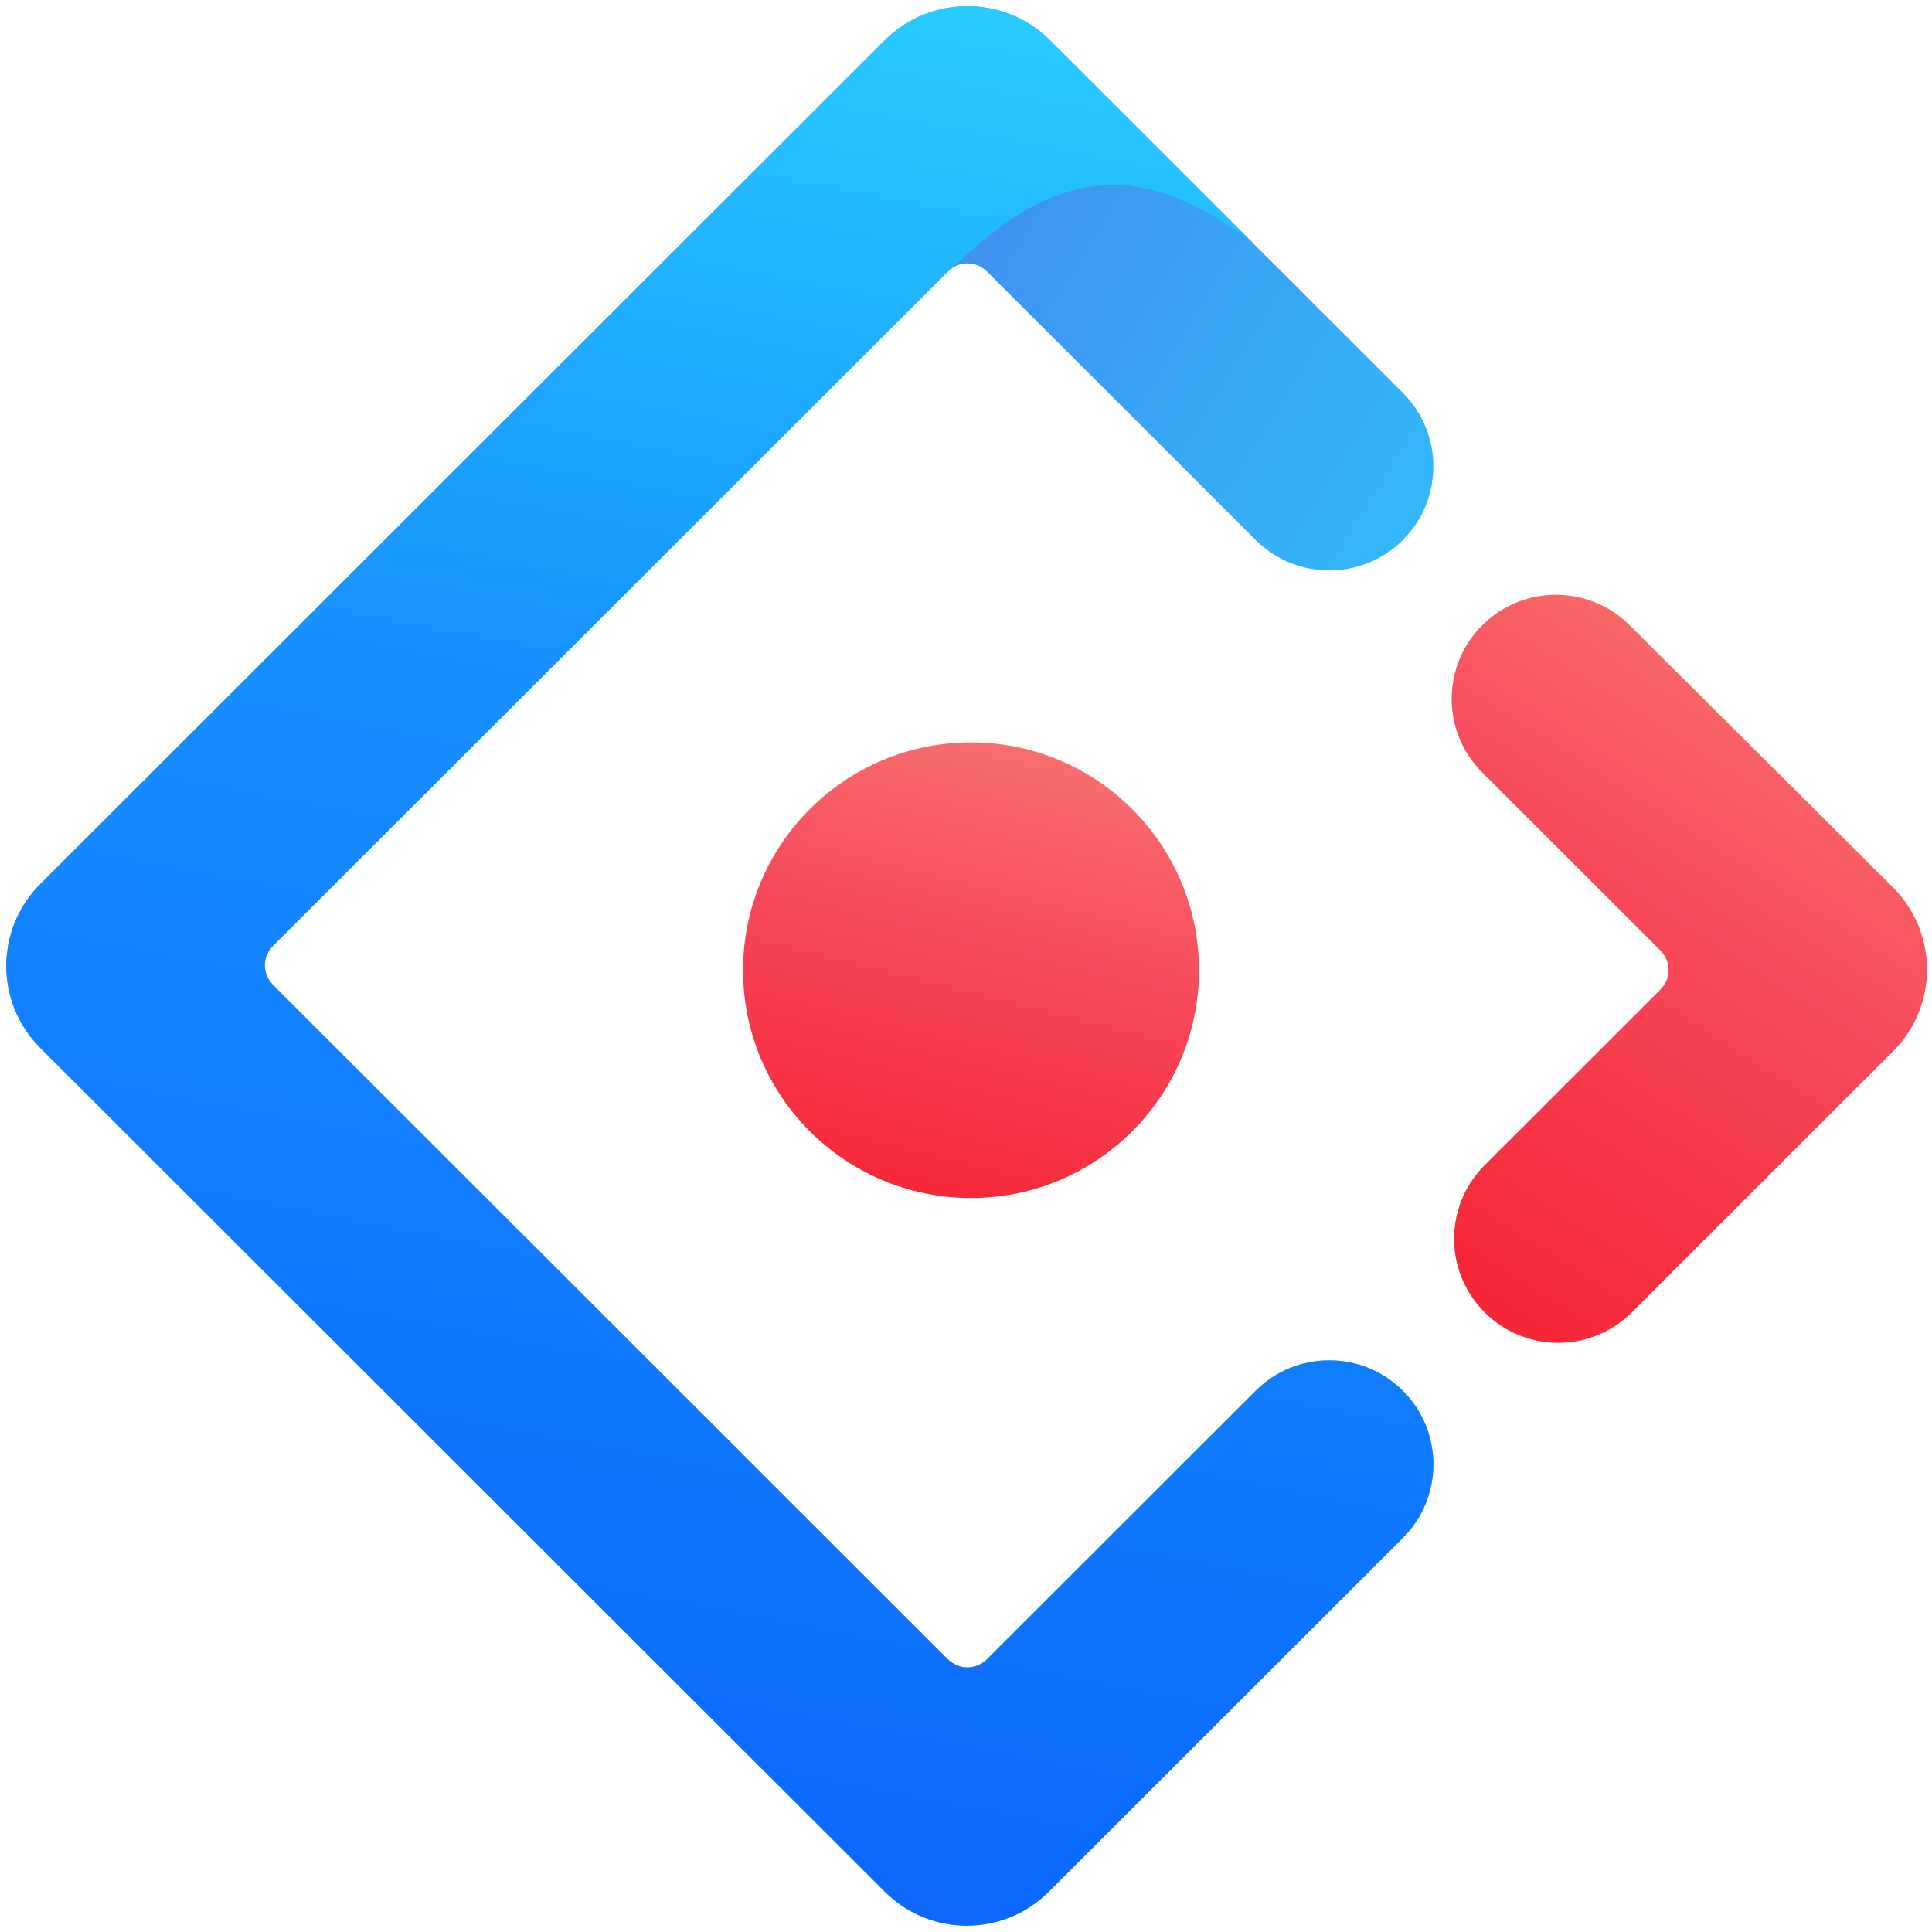
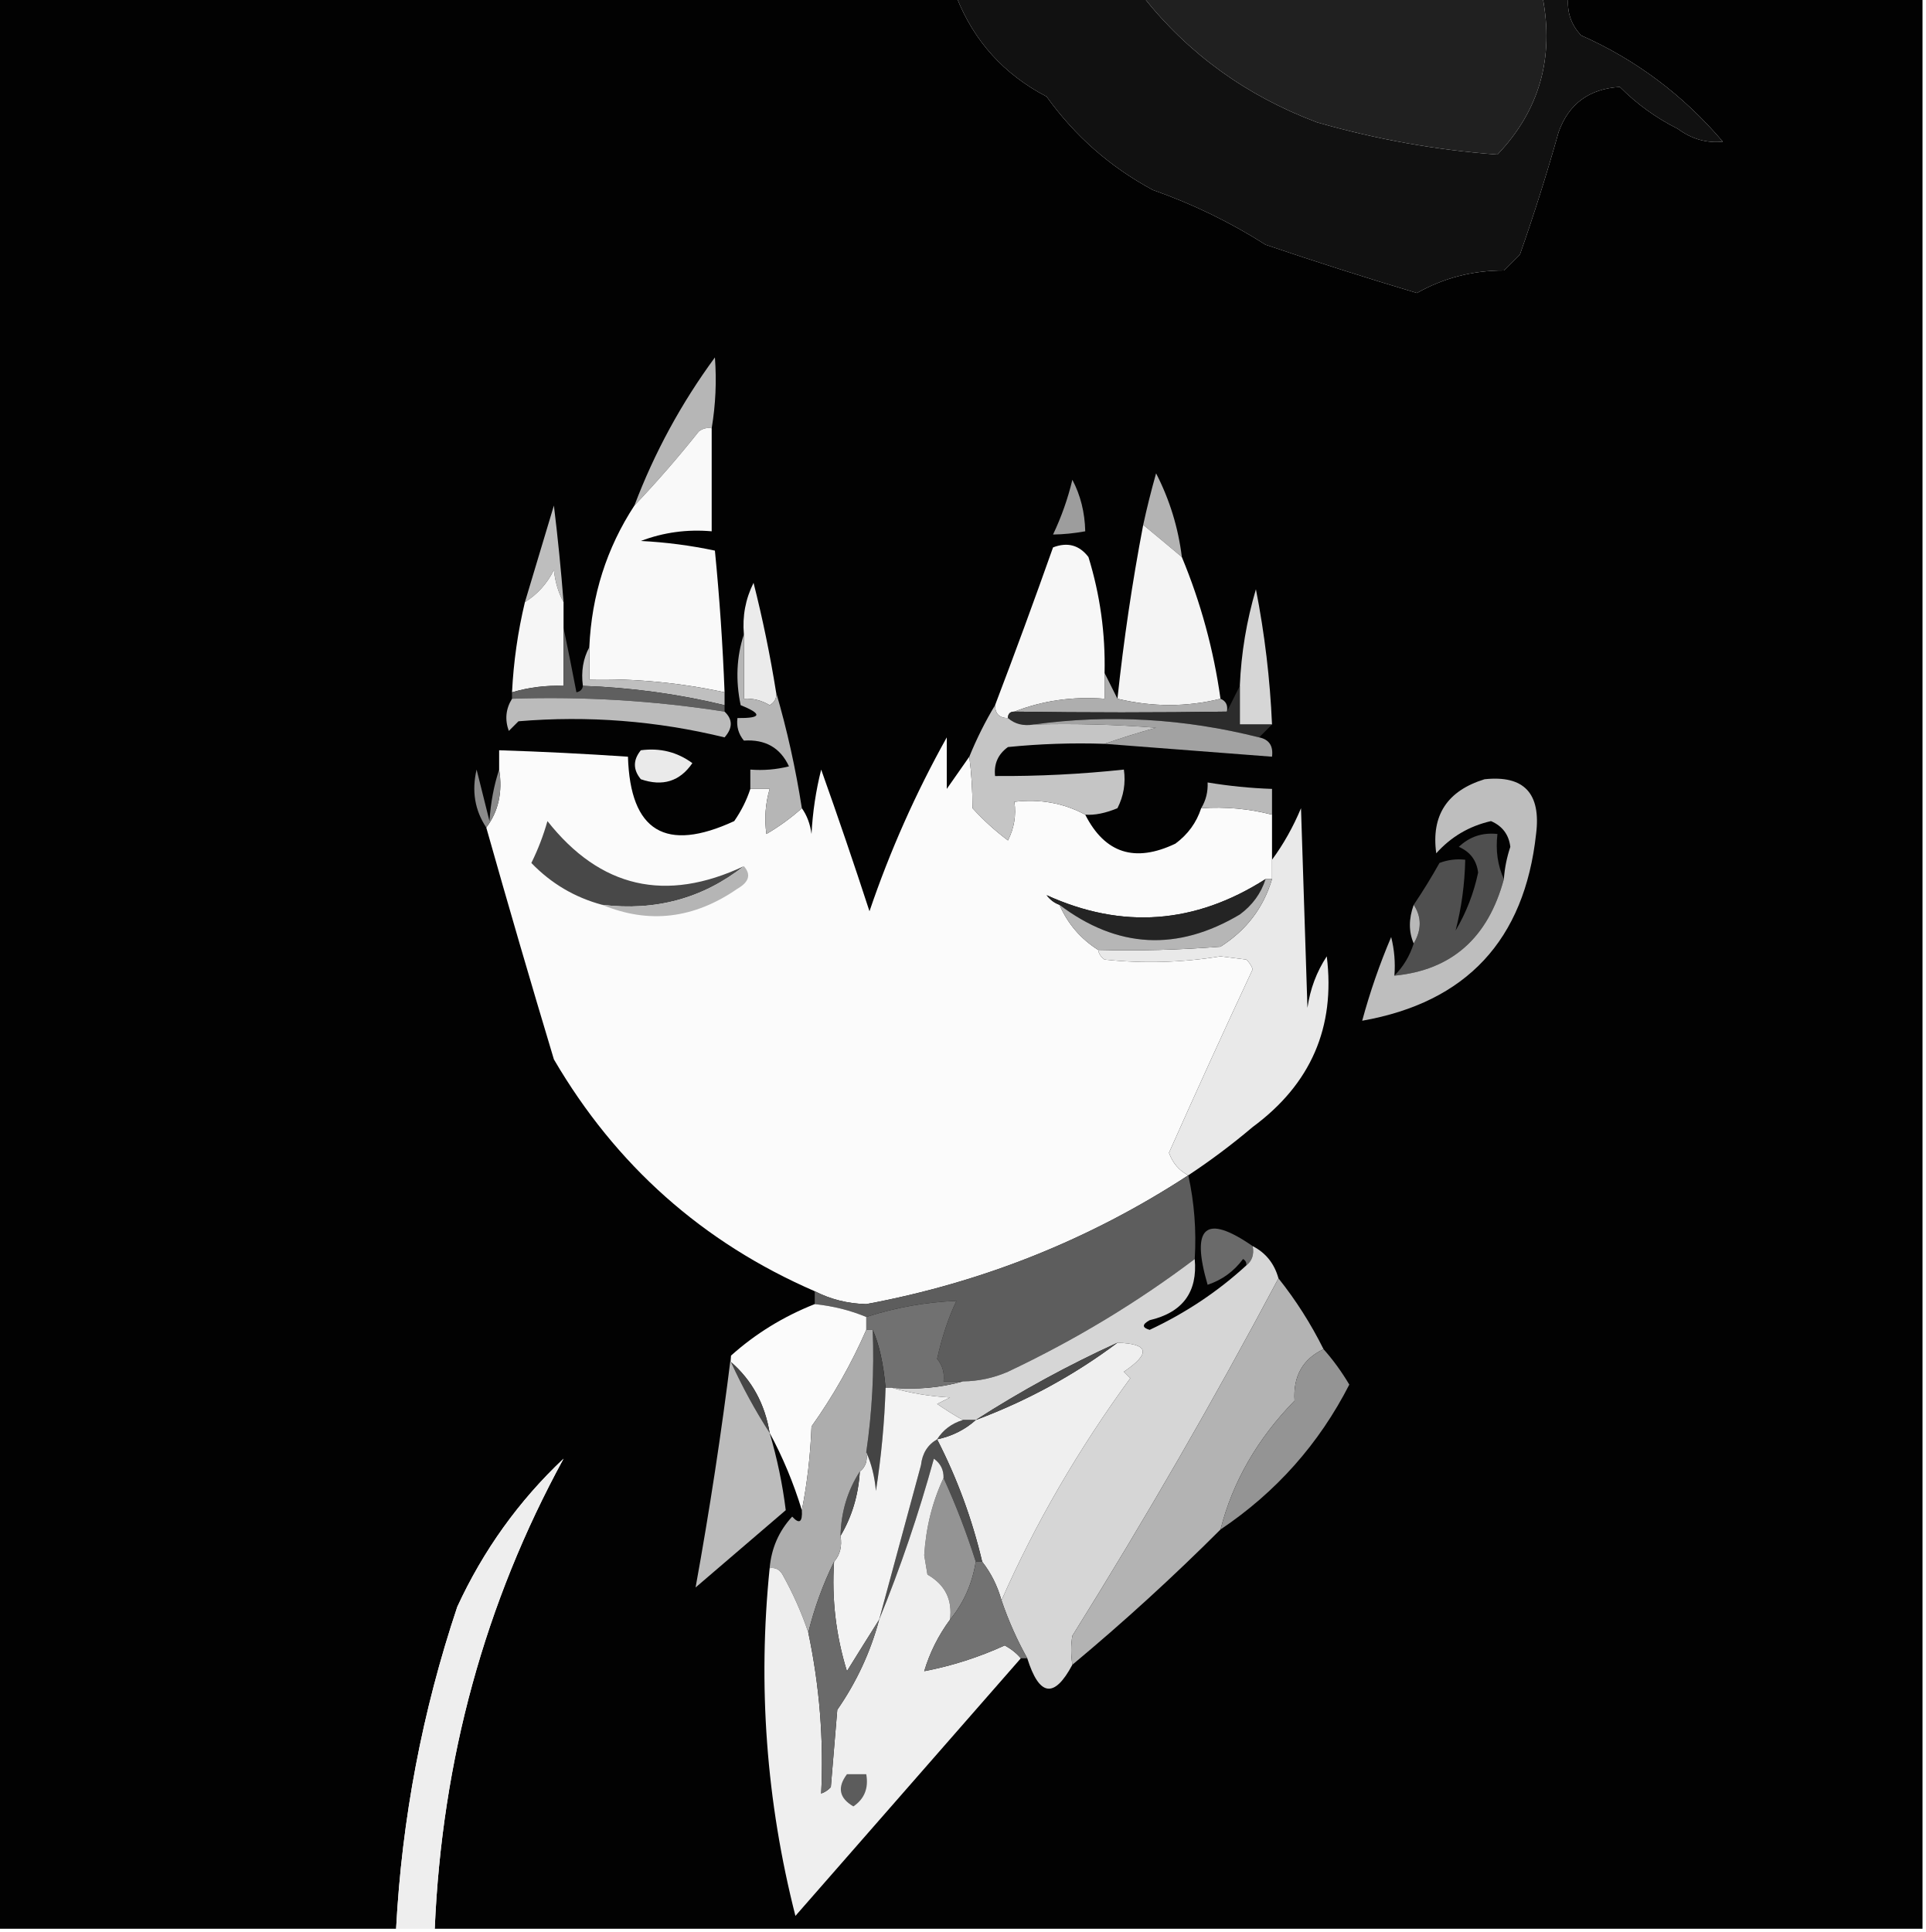
- <svg xmlns="http://www.w3.org/2000/svg" width="200" height="200" version="1.1" viewBox="0 0 200 200">
-   <defs>
-     <linearGradient id="linearGradient-1" x1="62.102%" x2="108.197%" y1="0%" y2="37.864%">
-       <stop offset="0%" stop-color="#4285EB" />
-       <stop offset="100%" stop-color="#2EC7FF" />
-     </linearGradient>
-     <linearGradient id="linearGradient-2" x1="69.644%" x2="54.043%" y1="0%" y2="108.457%">
-       <stop offset="0%" stop-color="#29CDFF" />
-       <stop offset="37.86%" stop-color="#148EFF" />
-       <stop offset="100%" stop-color="#0A60FF" />
-     </linearGradient>
-     <linearGradient id="linearGradient-3" x1="69.691%" x2="16.723%" y1="-12.974%" y2="117.391%">
-       <stop offset="0%" stop-color="#FA816E" />
-       <stop offset="41.473%" stop-color="#F74A5C" />
-       <stop offset="100%" stop-color="#F51D2C" />
-     </linearGradient>
-     <linearGradient id="linearGradient-4" x1="68.128%" x2="30.44%" y1="-35.691%" y2="114.943%">
-       <stop offset="0%" stop-color="#FA8E7D" />
-       <stop offset="51.264%" stop-color="#F74A5C" />
-       <stop offset="100%" stop-color="#F51D2C" />
-     </linearGradient>
-   </defs>
-   <g id="Page-1" fill="none" fill-rule="evenodd" stroke="none" stroke-width="1">
-     <g id="logo" transform="translate(-20, -20)">
-       <g id="Group-28-Copy-5" transform="translate(20, 20)">
-         <g id="Group-27-Copy-3">
-           <g id="Group-25" fill-rule="nonzero">
-             <g id="2">
-               <path id="Shape" fill="url(#linearGradient-1)" d="M91.588,4.177 L4.18,91.513 C-0.519,96.208 -0.519,103.792 4.18,108.487 L91.588,195.823 C96.287,200.519 103.877,200.519 108.577,195.823 L145.225,159.205 C149.434,155 149.434,148.182 145.225,143.977 C141.017,139.772 134.194,139.772 129.985,143.977 L102.202,171.737 C101.032,172.906 99.257,172.906 98.088,171.737 L28.286,101.993 C27.116,100.824 27.116,99.051 28.286,97.882 L98.088,28.138 C99.257,26.969 101.032,26.969 102.202,28.138 L129.985,55.898 C134.194,60.103 141.017,60.103 145.225,55.898 C149.434,51.693 149.434,44.876 145.225,40.671 L108.581,4.056 C103.862,-0.538 96.269,-0.501 91.588,4.177 Z" />
-               <path id="Shape" fill="url(#linearGradient-2)" d="M91.588,4.177 L4.18,91.513 C-0.519,96.208 -0.519,103.792 4.18,108.487 L91.588,195.823 C96.287,200.519 103.877,200.519 108.577,195.823 L145.225,159.205 C149.434,155 149.434,148.182 145.225,143.977 C141.017,139.772 134.194,139.772 129.985,143.977 L102.202,171.737 C101.032,172.906 99.257,172.906 98.088,171.737 L28.286,101.993 C27.116,100.824 27.116,99.051 28.286,97.882 L98.088,28.138 C101,25.627 105.752,20.542 112.73,19.352 C117.916,18.469 123.585,20.414 129.739,25.189 C125.625,21.078 118.572,14.034 108.581,4.056 C103.862,-0.538 96.269,-0.501 91.588,4.177 Z" />
-             </g>
-             <path id="Shape" fill="url(#linearGradient-3)" d="M153.686,135.855 C157.894,140.06 164.717,140.06 168.926,135.855 L195.96,108.843 C200.659,104.147 200.659,96.564 195.961,91.869 L168.691,64.718 C164.472,60.518 157.647,60.524 153.436,64.732 C149.227,68.937 149.227,75.754 153.436,79.959 L171.854,98.362 C173.024,99.531 173.024,101.305 171.854,102.473 L153.686,120.627 C149.477,124.832 149.477,131.65 153.686,135.855 Z" />
-           </g>
-           <ellipse id="Combined-Shape" cx="100.519" cy="100.437" fill="url(#linearGradient-4)" rx="23.6" ry="23.581" />
-         </g>
-       </g>
-     </g>
+ <svg xmlns="http://www.w3.org/2000/svg" version="1.1" width="299px" height="300px" style="shape-rendering:geometricPrecision; text-rendering:geometricPrecision; image-rendering:optimizeQuality; fill-rule:evenodd; clip-rule:evenodd">
+   <g>
+     <path style="opacity:1" fill="#020202" d="M -0.5,-0.5 C 49.167,-0.5 98.833,-0.5 148.5,-0.5C 151.201,6.371 155.868,11.538 162.5,15C 166.879,21.107 172.379,25.94 179,29.5C 185.17,31.669 191.004,34.502 196.5,38C 204.294,40.648 212.127,43.148 220,45.5C 224.128,43.163 228.628,41.996 233.5,42C 234.333,41.167 235.167,40.333 236,39.5C 238.198,33.239 240.198,26.905 242,20.5C 243.578,16.117 246.745,13.784 251.5,13.5C 254.147,16.157 257.147,18.323 260.5,20C 262.65,21.59 264.983,22.257 267.5,22C 261.348,14.775 254.015,9.275 245.5,5.5C 243.914,3.827 243.247,1.827 243.5,-0.5C 261.833,-0.5 280.167,-0.5 298.5,-0.5C 298.5,99.5 298.5,199.5 298.5,299.5C 221.5,299.5 144.5,299.5 67.5,299.5C 68.624,273.198 75.291,248.865 87.5,226.5C 80.541,233.071 75.041,240.737 71,249.5C 65.571,265.74 62.404,282.407 61.5,299.5C 40.833,299.5 20.167,299.5 -0.5,299.5C -0.5,199.5 -0.5,99.5 -0.5,-0.5 Z" />
+   </g>
+   <g>
+     <path style="opacity:1" fill="#111111" d="M 148.5,-0.5 C 158.167,-0.5 167.833,-0.5 177.5,-0.5C 184.558,8.393 193.558,14.893 204.5,19C 213.723,21.644 223.057,23.31 232.5,24C 239.013,17.159 241.346,8.992 239.5,-0.5C 240.833,-0.5 242.167,-0.5 243.5,-0.5C 243.247,1.827 243.914,3.827 245.5,5.5C 254.015,9.275 261.348,14.775 267.5,22C 264.983,22.257 262.65,21.59 260.5,20C 257.147,18.323 254.147,16.157 251.5,13.5C 246.745,13.784 243.578,16.117 242,20.5C 240.198,26.905 238.198,33.239 236,39.5C 235.167,40.333 234.333,41.167 233.5,42C 228.628,41.996 224.128,43.163 220,45.5C 212.127,43.148 204.294,40.648 196.5,38C 191.004,34.502 185.17,31.669 179,29.5C 172.379,25.94 166.879,21.107 162.5,15C 155.868,11.538 151.201,6.371 148.5,-0.5 Z" />
+   </g>
+   <g>
+     <path style="opacity:1" fill="#202020" d="M 177.5,-0.5 C 198.167,-0.5 218.833,-0.5 239.5,-0.5C 241.346,8.992 239.013,17.159 232.5,24C 223.057,23.31 213.723,21.644 204.5,19C 193.558,14.893 184.558,8.393 177.5,-0.5 Z" />
+   </g>
+   <g>
+     <path style="opacity:1" fill="#b6b6b6" d="M 110.5,66.5 C 109.761,66.369 109.094,66.536 108.5,67C 105.302,71.026 101.968,74.859 98.5,78.5C 101.611,70.28 105.777,62.613 111,55.5C 111.279,59.17 111.112,62.837 110.5,66.5 Z" />
+   </g>
+   <g>
+     <path style="opacity:1" fill="#f9f9f9" d="M 110.5,66.5 C 110.5,71.833 110.5,77.167 110.5,82.5C 106.692,82.163 103.026,82.663 99.5,84C 103.421,84.203 107.255,84.703 111,85.5C 111.721,92.823 112.221,100.156 112.5,107.5C 105.599,106.008 98.599,105.341 91.5,105.5C 91.5,103.833 91.5,102.167 91.5,100.5C 91.854,92.442 94.187,85.109 98.5,78.5C 101.968,74.859 105.302,71.026 108.5,67C 109.094,66.536 109.761,66.369 110.5,66.5 Z" />
+   </g>
+   <g>
+     <path style="opacity:1" fill="#9d9d9d" d="M 166.5,74.5 C 167.768,76.905 168.435,79.572 168.5,82.5C 166.774,82.815 165.107,82.981 163.5,83C 164.798,80.273 165.798,77.44 166.5,74.5 Z" />
+   </g>
+   <g>
+     <path style="opacity:1" fill="#b3b3b3" d="M 183.5,86.5 C 181.456,84.781 179.456,83.114 177.5,81.5C 178.073,78.853 178.74,76.187 179.5,73.5C 181.608,77.598 182.941,81.931 183.5,86.5 Z" />
+   </g>
+   <g>
+     <path style="opacity:1" fill="#f4f4f4" d="M 177.5,81.5 C 179.456,83.114 181.456,84.781 183.5,86.5C 186.431,93.554 188.431,100.888 189.5,108.5C 184.266,109.802 178.933,109.802 173.5,108.5C 174.462,99.434 175.795,90.434 177.5,81.5 Z" />
+   </g>
+   <g>
+     <path style="opacity:1" fill="#bebebe" d="M 87.5,93.5 C 86.698,92.048 86.198,90.382 86,88.5C 84.951,90.618 83.451,92.284 81.5,93.5C 82.985,88.521 84.485,83.521 86,78.5C 86.611,83.496 87.111,88.496 87.5,93.5 Z" />
+   </g>
+   <g>
+     <path style="opacity:1" fill="#f7f7f7" d="M 171.5,104.5 C 171.5,105.833 171.5,107.167 171.5,108.5C 166.547,108.123 161.881,108.789 157.5,110.5C 156.833,110.5 156.5,110.833 156.5,111.5C 155.167,111.5 154.5,110.833 154.5,109.5C 157.6,101.368 160.6,93.201 163.5,85C 165.749,84.137 167.582,84.637 169,86.5C 170.807,92.369 171.641,98.369 171.5,104.5 Z" />
+   </g>
+   <g>
+     <path style="opacity:1" fill="#f6f6f6" d="M 87.5,93.5 C 87.5,94.833 87.5,96.167 87.5,97.5C 87.5,100.5 87.5,103.5 87.5,106.5C 84.763,106.401 82.096,106.735 79.5,107.5C 79.735,102.759 80.402,98.092 81.5,93.5C 83.451,92.284 84.951,90.618 86,88.5C 86.198,90.382 86.698,92.048 87.5,93.5 Z" />
+   </g>
+   <g>
+     <path style="opacity:1" fill="#ebebeb" d="M 120.5,107.5 C 120.631,108.376 120.298,109.043 119.5,109.5C 118.264,108.754 116.93,108.421 115.5,108.5C 115.5,105.167 115.5,101.833 115.5,98.5C 115.248,95.68 115.748,93.013 117,90.5C 118.407,96.046 119.574,101.713 120.5,107.5 Z" />
+   </g>
+   <g>
+     <path style="opacity:1" fill="#d6d6d6" d="M 197.5,112.5 C 195.833,112.5 194.167,112.5 192.5,112.5C 192.5,110.5 192.5,108.5 192.5,106.5C 192.716,101.399 193.55,96.399 195,91.5C 196.36,98.435 197.194,105.435 197.5,112.5 Z" />
+   </g>
+   <g>
+     <path style="opacity:1" fill="#bfbfbf" d="M 91.5,100.5 C 91.5,102.167 91.5,103.833 91.5,105.5C 98.599,105.341 105.599,106.008 112.5,107.5C 112.5,108.167 112.5,108.833 112.5,109.5C 105.282,107.755 97.949,106.755 90.5,106.5C 90.205,104.265 90.539,102.265 91.5,100.5 Z" />
+   </g>
+   <g>
+     <path style="opacity:1" fill="#5f5f5f" d="M 87.5,97.5 C 88.166,100.689 88.833,104.023 89.5,107.5C 90.107,107.376 90.44,107.043 90.5,106.5C 97.949,106.755 105.282,107.755 112.5,109.5C 112.5,109.833 112.5,110.167 112.5,110.5C 101.58,108.793 90.58,108.126 79.5,108.5C 79.5,108.167 79.5,107.833 79.5,107.5C 82.096,106.735 84.763,106.401 87.5,106.5C 87.5,103.5 87.5,100.5 87.5,97.5 Z" />
+   </g>
+   <g>
+     <path style="opacity:1" fill="#bbbbbb" d="M 79.5,108.5 C 90.58,108.126 101.58,108.793 112.5,110.5C 113.782,111.708 113.782,113.042 112.5,114.5C 101.98,111.93 91.314,111.097 80.5,112C 80,112.5 79.5,113 79,113.5C 78.36,111.735 78.527,110.068 79.5,108.5 Z" />
+   </g>
+   <g>
+     <path style="opacity:1" fill="#aeaeae" d="M 171.5,104.5 C 172.167,105.833 172.833,107.167 173.5,108.5C 178.933,109.802 184.266,109.802 189.5,108.5C 190.338,108.842 190.672,109.508 190.5,110.5C 179.696,110.663 168.696,110.663 157.5,110.5C 161.881,108.789 166.547,108.123 171.5,108.5C 171.5,107.167 171.5,105.833 171.5,104.5 Z" />
+   </g>
+   <g>
+     <path style="opacity:1" fill="#2c2c2c" d="M 192.5,106.5 C 192.5,108.5 192.5,110.5 192.5,112.5C 194.167,112.5 195.833,112.5 197.5,112.5C 196.833,113.167 196.167,113.833 195.5,114.5C 183.852,111.563 172.186,110.896 160.5,112.5C 158.901,112.768 157.568,112.434 156.5,111.5C 156.5,110.833 156.833,110.5 157.5,110.5C 168.696,110.663 179.696,110.663 190.5,110.5C 191.167,109.167 191.833,107.833 192.5,106.5 Z" />
+   </g>
+   <g>
+     <path style="opacity:1" fill="#a2a2a2" d="M 160.5,112.5 C 172.186,110.896 183.852,111.563 195.5,114.5C 197.048,114.821 197.715,115.821 197.5,117.5C 188.833,116.833 180.167,116.167 171.5,115.5C 174.023,114.616 176.69,113.782 179.5,113C 173.175,112.5 166.842,112.334 160.5,112.5 Z" />
+   </g>
+   <g>
+     <path style="opacity:1" fill="#fbfbfb" d="M 150.5,117.5 C 150.824,119.964 150.991,122.631 151,125.5C 152.684,127.351 154.517,129.018 156.5,130.5C 157.466,128.604 157.799,126.604 157.5,124.5C 161.502,124.036 165.169,124.702 168.5,126.5C 171.543,132.502 176.21,134.002 182.5,131C 184.439,129.568 185.772,127.735 186.5,125.5C 190.269,125.244 193.936,125.577 197.5,126.5C 197.5,128.833 197.5,131.167 197.5,133.5C 197.5,134.5 197.5,135.5 197.5,136.5C 197.167,136.5 196.833,136.5 196.5,136.5C 185.54,143.498 174.206,144.331 162.5,139C 163.044,139.717 163.711,140.217 164.5,140.5C 165.787,143.453 167.787,145.786 170.5,147.5C 170.611,148.117 170.944,148.617 171.5,149C 177.518,149.642 183.518,149.475 189.5,148.5C 190.833,148.667 192.167,148.833 193.5,149C 193.957,149.414 194.291,149.914 194.5,150.5C 190.062,159.992 185.729,169.492 181.5,179C 182.071,180.599 183.071,181.766 184.5,182.5C 169.209,192.475 152.542,199.141 134.5,202.5C 131.65,202.436 128.983,201.77 126.5,200.5C 109.118,192.956 95.618,180.956 86,164.5C 82.394,152.516 78.894,140.516 75.5,128.5C 77.388,126.012 78.055,123.012 77.5,119.5C 77.5,118.5 77.5,117.5 77.5,116.5C 84.174,116.713 90.841,117.046 97.5,117.5C 97.847,129.096 103.347,132.429 114,127.5C 115.094,125.922 115.928,124.255 116.5,122.5C 117.5,122.5 118.5,122.5 119.5,122.5C 118.833,124.819 118.666,127.153 119,129.5C 120.992,128.335 122.825,127.002 124.5,125.5C 125.29,126.609 125.79,127.942 126,129.5C 126.176,126.118 126.676,122.785 127.5,119.5C 130.096,126.787 132.596,134.12 135,141.5C 138.176,132.146 142.176,123.146 147,114.5C 147,117.167 147,119.833 147,122.5C 148.176,120.804 149.343,119.138 150.5,117.5 Z" />
+   </g>
+   <g>
+     <path style="opacity:1" fill="#eaeaea" d="M 99.5,116.5 C 102.482,116.104 105.149,116.771 107.5,118.5C 105.559,121.334 102.893,122.168 99.5,121C 98.272,119.51 98.272,118.01 99.5,116.5 Z" />
+   </g>
+   <g>
+     <path style="opacity:1" fill="#b6b6b6" d="M 115.5,98.5 C 115.5,101.833 115.5,105.167 115.5,108.5C 116.93,108.421 118.264,108.754 119.5,109.5C 120.298,109.043 120.631,108.376 120.5,107.5C 122.196,113.302 123.53,119.302 124.5,125.5C 122.825,127.002 120.992,128.335 119,129.5C 118.666,127.153 118.833,124.819 119.5,122.5C 118.5,122.5 117.5,122.5 116.5,122.5C 116.5,121.5 116.5,120.5 116.5,119.5C 118.527,119.662 120.527,119.495 122.5,119C 121.158,116.108 118.825,114.775 115.5,115C 114.663,113.989 114.33,112.822 114.5,111.5C 118.243,111.541 118.41,110.874 115,109.5C 114.19,105.642 114.357,101.976 115.5,98.5 Z" />
+   </g>
+   <g>
+     <path style="opacity:1" fill="#c5c5c5" d="M 154.5,109.5 C 154.5,110.833 155.167,111.5 156.5,111.5C 157.568,112.434 158.901,112.768 160.5,112.5C 166.842,112.334 173.175,112.5 179.5,113C 176.69,113.782 174.023,114.616 171.5,115.5C 166.489,115.334 161.489,115.501 156.5,116C 154.963,117.11 154.297,118.61 154.5,120.5C 161.191,120.546 167.857,120.212 174.5,119.5C 174.799,121.604 174.466,123.604 173.5,125.5C 171.616,126.278 169.95,126.611 168.5,126.5C 165.169,124.702 161.502,124.036 157.5,124.5C 157.799,126.604 157.466,128.604 156.5,130.5C 154.517,129.018 152.684,127.351 151,125.5C 150.991,122.631 150.824,119.964 150.5,117.5C 151.655,114.672 152.989,112.005 154.5,109.5 Z" />
+   </g>
+   <g>
+     <path style="opacity:1" fill="#bababa" d="M 197.5,126.5 C 193.936,125.577 190.269,125.244 186.5,125.5C 187.234,124.292 187.567,122.959 187.5,121.5C 190.807,122.051 194.14,122.384 197.5,122.5C 197.5,123.833 197.5,125.167 197.5,126.5 Z" />
+   </g>
+   <g>
+     <path style="opacity:1" fill="#8a8a8a" d="M 77.5,119.5 C 78.055,123.012 77.388,126.012 75.5,128.5C 73.719,125.817 73.219,122.817 74,119.5C 74.667,122.167 75.333,124.833 76,127.5C 76.183,124.635 76.683,121.969 77.5,119.5 Z" />
+   </g>
+   <g>
+     <path style="opacity:1" fill="#4f4f4f" d="M 233.5,136.5 C 231.047,145.646 225.38,150.646 216.5,151.5C 217.89,150.101 218.89,148.434 219.5,146.5C 220.742,144.389 220.742,142.389 219.5,140.5C 220.906,138.422 222.239,136.255 223.5,134C 224.793,133.51 226.127,133.343 227.5,133.5C 227.416,137.318 226.916,140.985 226,144.5C 227.649,141.725 228.816,138.725 229.5,135.5C 229.272,133.603 228.272,132.27 226.5,131.5C 228.173,129.914 230.173,129.247 232.5,129.5C 232.198,132.059 232.532,134.393 233.5,136.5 Z" />
+   </g>
+   <g>
+     <path style="opacity:1" fill="#484848" d="M 115.5,134.5 C 109.12,139.509 101.787,141.509 93.5,140.5C 89.24,139.356 85.573,137.189 82.5,134C 83.525,131.929 84.358,129.762 85,127.5C 93.193,137.881 103.36,140.215 115.5,134.5 Z" />
+   </g>
+   <g>
+     <path style="opacity:1" fill="#e9e9e9" d="M 184.5,182.5 C 183.071,181.766 182.071,180.599 181.5,179C 185.729,169.492 190.062,159.992 194.5,150.5C 194.291,149.914 193.957,149.414 193.5,149C 192.167,148.833 190.833,148.667 189.5,148.5C 183.518,149.475 177.518,149.642 171.5,149C 170.944,148.617 170.611,148.117 170.5,147.5C 176.842,147.666 183.175,147.5 189.5,147C 193.511,144.457 196.178,140.957 197.5,136.5C 197.5,135.5 197.5,134.5 197.5,133.5C 199.263,131.115 200.763,128.448 202,125.5C 202.333,135.833 202.667,146.167 203,156.5C 203.417,153.578 204.417,150.911 206,148.5C 207.365,159.503 203.532,168.337 194.5,175C 191.29,177.717 187.956,180.217 184.5,182.5 Z" />
+   </g>
+   <g>
+     <path style="opacity:1" fill="#b5b5b5" d="M 115.5,134.5 C 116.645,135.793 116.311,136.959 114.5,138C 107.747,142.673 100.747,143.506 93.5,140.5C 101.787,141.509 109.12,139.509 115.5,134.5 Z" />
+   </g>
+   <g>
+     <path style="opacity:1" fill="#bebebe" d="M 216.5,151.5 C 225.38,150.646 231.047,145.646 233.5,136.5C 233.62,134.801 233.954,133.135 234.5,131.5C 234.272,129.603 233.272,128.27 231.5,127.5C 228.123,128.271 225.289,129.938 223,132.5C 222.189,126.623 224.689,122.79 230.5,121C 236.623,120.35 239.289,123.184 238.5,129.5C 236.698,145.965 227.698,155.632 211.5,158.5C 212.707,154.045 214.207,149.712 216,145.5C 216.495,147.473 216.662,149.473 216.5,151.5 Z" />
+   </g>
+   <g>
+     <path style="opacity:1" fill="#242424" d="M 196.5,136.5 C 195.797,138.716 194.464,140.549 192.5,142C 182.792,147.777 173.459,147.277 164.5,140.5C 163.711,140.217 163.044,139.717 162.5,139C 174.206,144.331 185.54,143.498 196.5,136.5 Z" />
+   </g>
+   <g>
+     <path style="opacity:1" fill="#b8b8b8" d="M 219.5,140.5 C 220.742,142.389 220.742,144.389 219.5,146.5C 218.709,144.691 218.709,142.691 219.5,140.5 Z" />
+   </g>
+   <g>
+     <path style="opacity:1" fill="#b6b6b6" d="M 196.5,136.5 C 196.833,136.5 197.167,136.5 197.5,136.5C 196.178,140.957 193.511,144.457 189.5,147C 183.175,147.5 176.842,147.666 170.5,147.5C 167.787,145.786 165.787,143.453 164.5,140.5C 173.459,147.277 182.792,147.777 192.5,142C 194.464,140.549 195.797,138.716 196.5,136.5 Z" />
+   </g>
+   <g>
+     <path style="opacity:1" fill="#6a6a6a" d="M 194.5,193.5 C 194.737,194.791 194.404,195.791 193.5,196.5C 193.565,196.062 193.399,195.728 193,195.5C 191.587,197.414 189.753,198.747 187.5,199.5C 184.853,190.433 187.186,188.433 194.5,193.5 Z" />
+   </g>
+   <g>
+     <path style="opacity:1" fill="#5d5d5d" d="M 184.5,182.5 C 185.436,186.735 185.769,191.069 185.5,195.5C 176.525,202.273 166.858,208.106 156.5,213C 154.26,213.977 151.927,214.477 149.5,214.5C 148.5,214.5 147.5,214.5 146.5,214.5C 146.67,213.178 146.337,212.011 145.5,211C 146.277,207.556 147.277,204.556 148.5,202C 143.737,202.189 139.07,203.023 134.5,204.5C 132.039,203.469 129.373,202.802 126.5,202.5C 126.5,201.833 126.5,201.167 126.5,200.5C 128.983,201.77 131.65,202.436 134.5,202.5C 152.542,199.141 169.209,192.475 184.5,182.5 Z" />
+   </g>
+   <g>
+     <path style="opacity:1" fill="#d6d6d6" d="M 194.5,193.5 C 196.531,194.539 197.864,196.205 198.5,198.5C 188.472,217.392 177.805,235.892 166.5,254C 166.264,255.451 166.264,256.951 166.5,258.5C 163.695,263.769 161.362,263.436 159.5,257.5C 157.892,254.618 156.559,251.618 155.5,248.5C 160.705,236.642 167.372,225.142 175.5,214C 175.167,213.667 174.833,213.333 174.5,213C 178.723,210.139 178.39,208.639 173.5,208.5C 165.839,211.995 158.505,215.995 151.5,220.5C 150.833,220.5 150.167,220.5 149.5,220.5C 148.192,219.768 146.858,218.934 145.5,218C 146.167,217.667 146.833,217.333 147.5,217C 144.305,216.819 141.305,216.319 138.5,215.5C 142.371,215.815 146.038,215.482 149.5,214.5C 151.927,214.477 154.26,213.977 156.5,213C 166.858,208.106 176.525,202.273 185.5,195.5C 185.964,200.63 183.631,203.797 178.5,205C 177.304,205.654 177.304,206.154 178.5,206.5C 184.082,203.887 189.082,200.554 193.5,196.5C 194.404,195.791 194.737,194.791 194.5,193.5 Z" />
+   </g>
+   <g>
+     <path style="opacity:1" fill="#717171" d="M 149.5,214.5 C 146.038,215.482 142.371,215.815 138.5,215.5C 138.167,215.5 137.833,215.5 137.5,215.5C 137.162,211.727 136.496,208.727 135.5,206.5C 135.167,206.5 134.833,206.5 134.5,206.5C 134.5,205.833 134.5,205.167 134.5,204.5C 139.07,203.023 143.737,202.189 148.5,202C 147.277,204.556 146.277,207.556 145.5,211C 146.337,212.011 146.67,213.178 146.5,214.5C 147.5,214.5 148.5,214.5 149.5,214.5 Z" />
+   </g>
+   <g>
+     <path style="opacity:1" fill="#fbfbfb" d="M 126.5,202.5 C 129.373,202.802 132.039,203.469 134.5,204.5C 134.5,205.167 134.5,205.833 134.5,206.5C 132.197,211.77 129.364,216.77 126,221.5C 125.825,226.019 125.325,230.353 124.5,234.5C 123.205,230.266 121.539,226.266 119.5,222.5C 118.756,218.003 116.756,214.336 113.5,211.5C 113.5,211.167 113.5,210.833 113.5,210.5C 117.295,207.095 121.628,204.429 126.5,202.5 Z" />
+   </g>
+   <g>
+     <path style="opacity:1" fill="#b3b3b3" d="M 198.5,198.5 C 201.194,201.876 203.527,205.543 205.5,209.5C 202.258,211.03 200.758,213.696 201,217.5C 195.227,223.418 191.394,230.084 189.5,237.5C 182.159,244.841 174.492,251.841 166.5,258.5C 166.264,256.951 166.264,255.451 166.5,254C 177.805,235.892 188.472,217.392 198.5,198.5 Z" />
+   </g>
+   <g>
+     <path style="opacity:1" fill="#efefef" d="M 173.5,208.5 C 178.39,208.639 178.723,210.139 174.5,213C 174.833,213.333 175.167,213.667 175.5,214C 167.372,225.142 160.705,236.642 155.5,248.5C 154.87,246.25 153.87,244.25 152.5,242.5C 150.924,235.845 148.591,229.511 145.5,223.5C 147.819,223.008 149.819,222.008 151.5,220.5C 159.482,217.512 166.815,213.512 173.5,208.5 Z" />
+   </g>
+   <g>
+     <path style="opacity:1" fill="#4a4a4a" d="M 173.5,208.5 C 166.815,213.512 159.482,217.512 151.5,220.5C 158.505,215.995 165.839,211.995 173.5,208.5 Z" />
+   </g>
+   <g>
+     <path style="opacity:1" fill="#464646" d="M 113.5,211.5 C 116.756,214.336 118.756,218.003 119.5,222.5C 117.262,219.028 115.262,215.362 113.5,211.5 Z" />
+   </g>
+   <g>
+     <path style="opacity:1" fill="#444444" d="M 137.5,215.5 C 137.33,220.859 136.83,226.192 136,231.5C 135.809,229.292 135.309,227.292 134.5,225.5C 135.418,219.225 135.751,212.892 135.5,206.5C 136.496,208.727 137.162,211.727 137.5,215.5 Z" />
+   </g>
+   <g>
+     <path style="opacity:1" fill="#bcbcbc" d="M 113.5,210.5 C 113.5,210.833 113.5,211.167 113.5,211.5C 115.262,215.362 117.262,219.028 119.5,222.5C 120.671,226.492 121.505,230.492 122,234.5C 117.333,238.5 112.667,242.5 108,246.5C 110.183,234.468 112.016,222.468 113.5,210.5 Z" />
+   </g>
+   <g>
+     <path style="opacity:1" fill="#949494" d="M 205.5,209.5 C 206.97,211.151 208.303,212.985 209.5,215C 204.793,224.209 198.126,231.709 189.5,237.5C 191.394,230.084 195.227,223.418 201,217.5C 200.758,213.696 202.258,211.03 205.5,209.5 Z" />
+   </g>
+   <g>
+     <path style="opacity:1" fill="#4b4b4b" d="M 149.5,220.5 C 150.167,220.5 150.833,220.5 151.5,220.5C 149.819,222.008 147.819,223.008 145.5,223.5C 146.436,222.026 147.77,221.026 149.5,220.5 Z" />
+   </g>
+   <g>
+     <path style="opacity:1" fill="#4e4e4e" d="M 145.5,223.5 C 148.591,229.511 150.924,235.845 152.5,242.5C 152.167,242.5 151.833,242.5 151.5,242.5C 150.069,237.989 148.402,233.655 146.5,229.5C 146.539,228.244 146.039,227.244 145,226.5C 142.628,235.117 139.795,243.45 136.5,251.5C 138.662,243.519 140.829,235.519 143,227.5C 143.2,225.68 144.034,224.347 145.5,223.5 Z" />
+   </g>
+   <g>
+     <path style="opacity:1" fill="#eeeeee" d="M 67.5,299.5 C 65.5,299.5 63.5,299.5 61.5,299.5C 62.404,282.407 65.571,265.74 71,249.5C 75.041,240.737 80.541,233.071 87.5,226.5C 75.291,248.865 68.624,273.198 67.5,299.5 Z" />
+   </g>
+   <g>
+     <path style="opacity:1" fill="#f3f3f3" d="M 137.5,215.5 C 137.833,215.5 138.167,215.5 138.5,215.5C 141.305,216.319 144.305,216.819 147.5,217C 146.833,217.333 146.167,217.667 145.5,218C 146.858,218.934 148.192,219.768 149.5,220.5C 147.77,221.026 146.436,222.026 145.5,223.5C 144.034,224.347 143.2,225.68 143,227.5C 140.829,235.519 138.662,243.519 136.5,251.5C 134.858,254.102 133.192,256.769 131.5,259.5C 129.789,253.977 129.122,248.31 129.5,242.5C 130.434,241.432 130.768,240.099 130.5,238.5C 132.277,235.495 133.277,232.162 133.5,228.5C 134.404,227.791 134.737,226.791 134.5,225.5C 135.309,227.292 135.809,229.292 136,231.5C 136.83,226.192 137.33,220.859 137.5,215.5 Z" />
+   </g>
+   <g>
+     <path style="opacity:1" fill="#4e4e4e" d="M 133.5,228.5 C 133.277,232.162 132.277,235.495 130.5,238.5C 130.59,234.786 131.59,231.452 133.5,228.5 Z" />
+   </g>
+   <g>
+     <path style="opacity:1" fill="#949494" d="M 146.5,229.5 C 148.402,233.655 150.069,237.989 151.5,242.5C 150.95,245.927 149.616,248.927 147.5,251.5C 147.908,248.401 146.741,246.067 144,244.5C 143.833,243.5 143.667,242.5 143.5,241.5C 143.77,237.171 144.77,233.171 146.5,229.5 Z" />
+   </g>
+   <g>
+     <path style="opacity:1" fill="#adadad" d="M 134.5,206.5 C 134.833,206.5 135.167,206.5 135.5,206.5C 135.751,212.892 135.418,219.225 134.5,225.5C 134.737,226.791 134.404,227.791 133.5,228.5C 131.59,231.452 130.59,234.786 130.5,238.5C 130.768,240.099 130.434,241.432 129.5,242.5C 127.765,246.041 126.431,249.707 125.5,253.5C 124.476,250.445 123.143,247.445 121.5,244.5C 121.043,243.702 120.376,243.369 119.5,243.5C 119.769,240.403 120.935,237.737 123,235.5C 124.107,236.712 124.607,236.379 124.5,234.5C 125.325,230.353 125.825,226.019 126,221.5C 129.364,216.77 132.197,211.77 134.5,206.5 Z" />
+   </g>
+   <g>
+     <path style="opacity:1" fill="#efefef" d="M 146.5,229.5 C 144.77,233.171 143.77,237.171 143.5,241.5C 143.667,242.5 143.833,243.5 144,244.5C 146.741,246.067 147.908,248.401 147.5,251.5C 145.686,253.965 144.353,256.632 143.5,259.5C 147.813,258.674 151.98,257.34 156,255.5C 157.011,256.056 157.844,256.722 158.5,257.5C 146.878,270.794 135.212,284.127 123.5,297.5C 118.976,279.735 117.643,261.735 119.5,243.5C 120.376,243.369 121.043,243.702 121.5,244.5C 123.143,247.445 124.476,250.445 125.5,253.5C 127.249,261.802 127.915,270.135 127.5,278.5C 128.086,278.291 128.586,277.957 129,277.5C 129.333,273.5 129.667,269.5 130,265.5C 132.988,261.192 135.155,256.525 136.5,251.5C 139.795,243.45 142.628,235.117 145,226.5C 146.039,227.244 146.539,228.244 146.5,229.5 Z" />
+   </g>
+   <g>
+     <path style="opacity:1" fill="#727272" d="M 151.5,242.5 C 151.833,242.5 152.167,242.5 152.5,242.5C 153.87,244.25 154.87,246.25 155.5,248.5C 156.559,251.618 157.892,254.618 159.5,257.5C 159.167,257.5 158.833,257.5 158.5,257.5C 157.844,256.722 157.011,256.056 156,255.5C 151.98,257.34 147.813,258.674 143.5,259.5C 144.353,256.632 145.686,253.965 147.5,251.5C 149.616,248.927 150.95,245.927 151.5,242.5 Z" />
+   </g>
+   <g>
+     <path style="opacity:1" fill="#6a6a6a" d="M 129.5,242.5 C 129.122,248.31 129.789,253.977 131.5,259.5C 133.192,256.769 134.858,254.102 136.5,251.5C 135.155,256.525 132.988,261.192 130,265.5C 129.667,269.5 129.333,273.5 129,277.5C 128.586,277.957 128.086,278.291 127.5,278.5C 127.915,270.135 127.249,261.802 125.5,253.5C 126.431,249.707 127.765,246.041 129.5,242.5 Z" />
+   </g>
+   <g>
+     <path style="opacity:1" fill="#5c5c5c" d="M 131.5,275.5 C 132.5,275.5 133.5,275.5 134.5,275.5C 134.884,277.665 134.217,279.332 132.5,280.5C 130.296,279.218 129.962,277.551 131.5,275.5 Z" />
  </g>
</svg>
